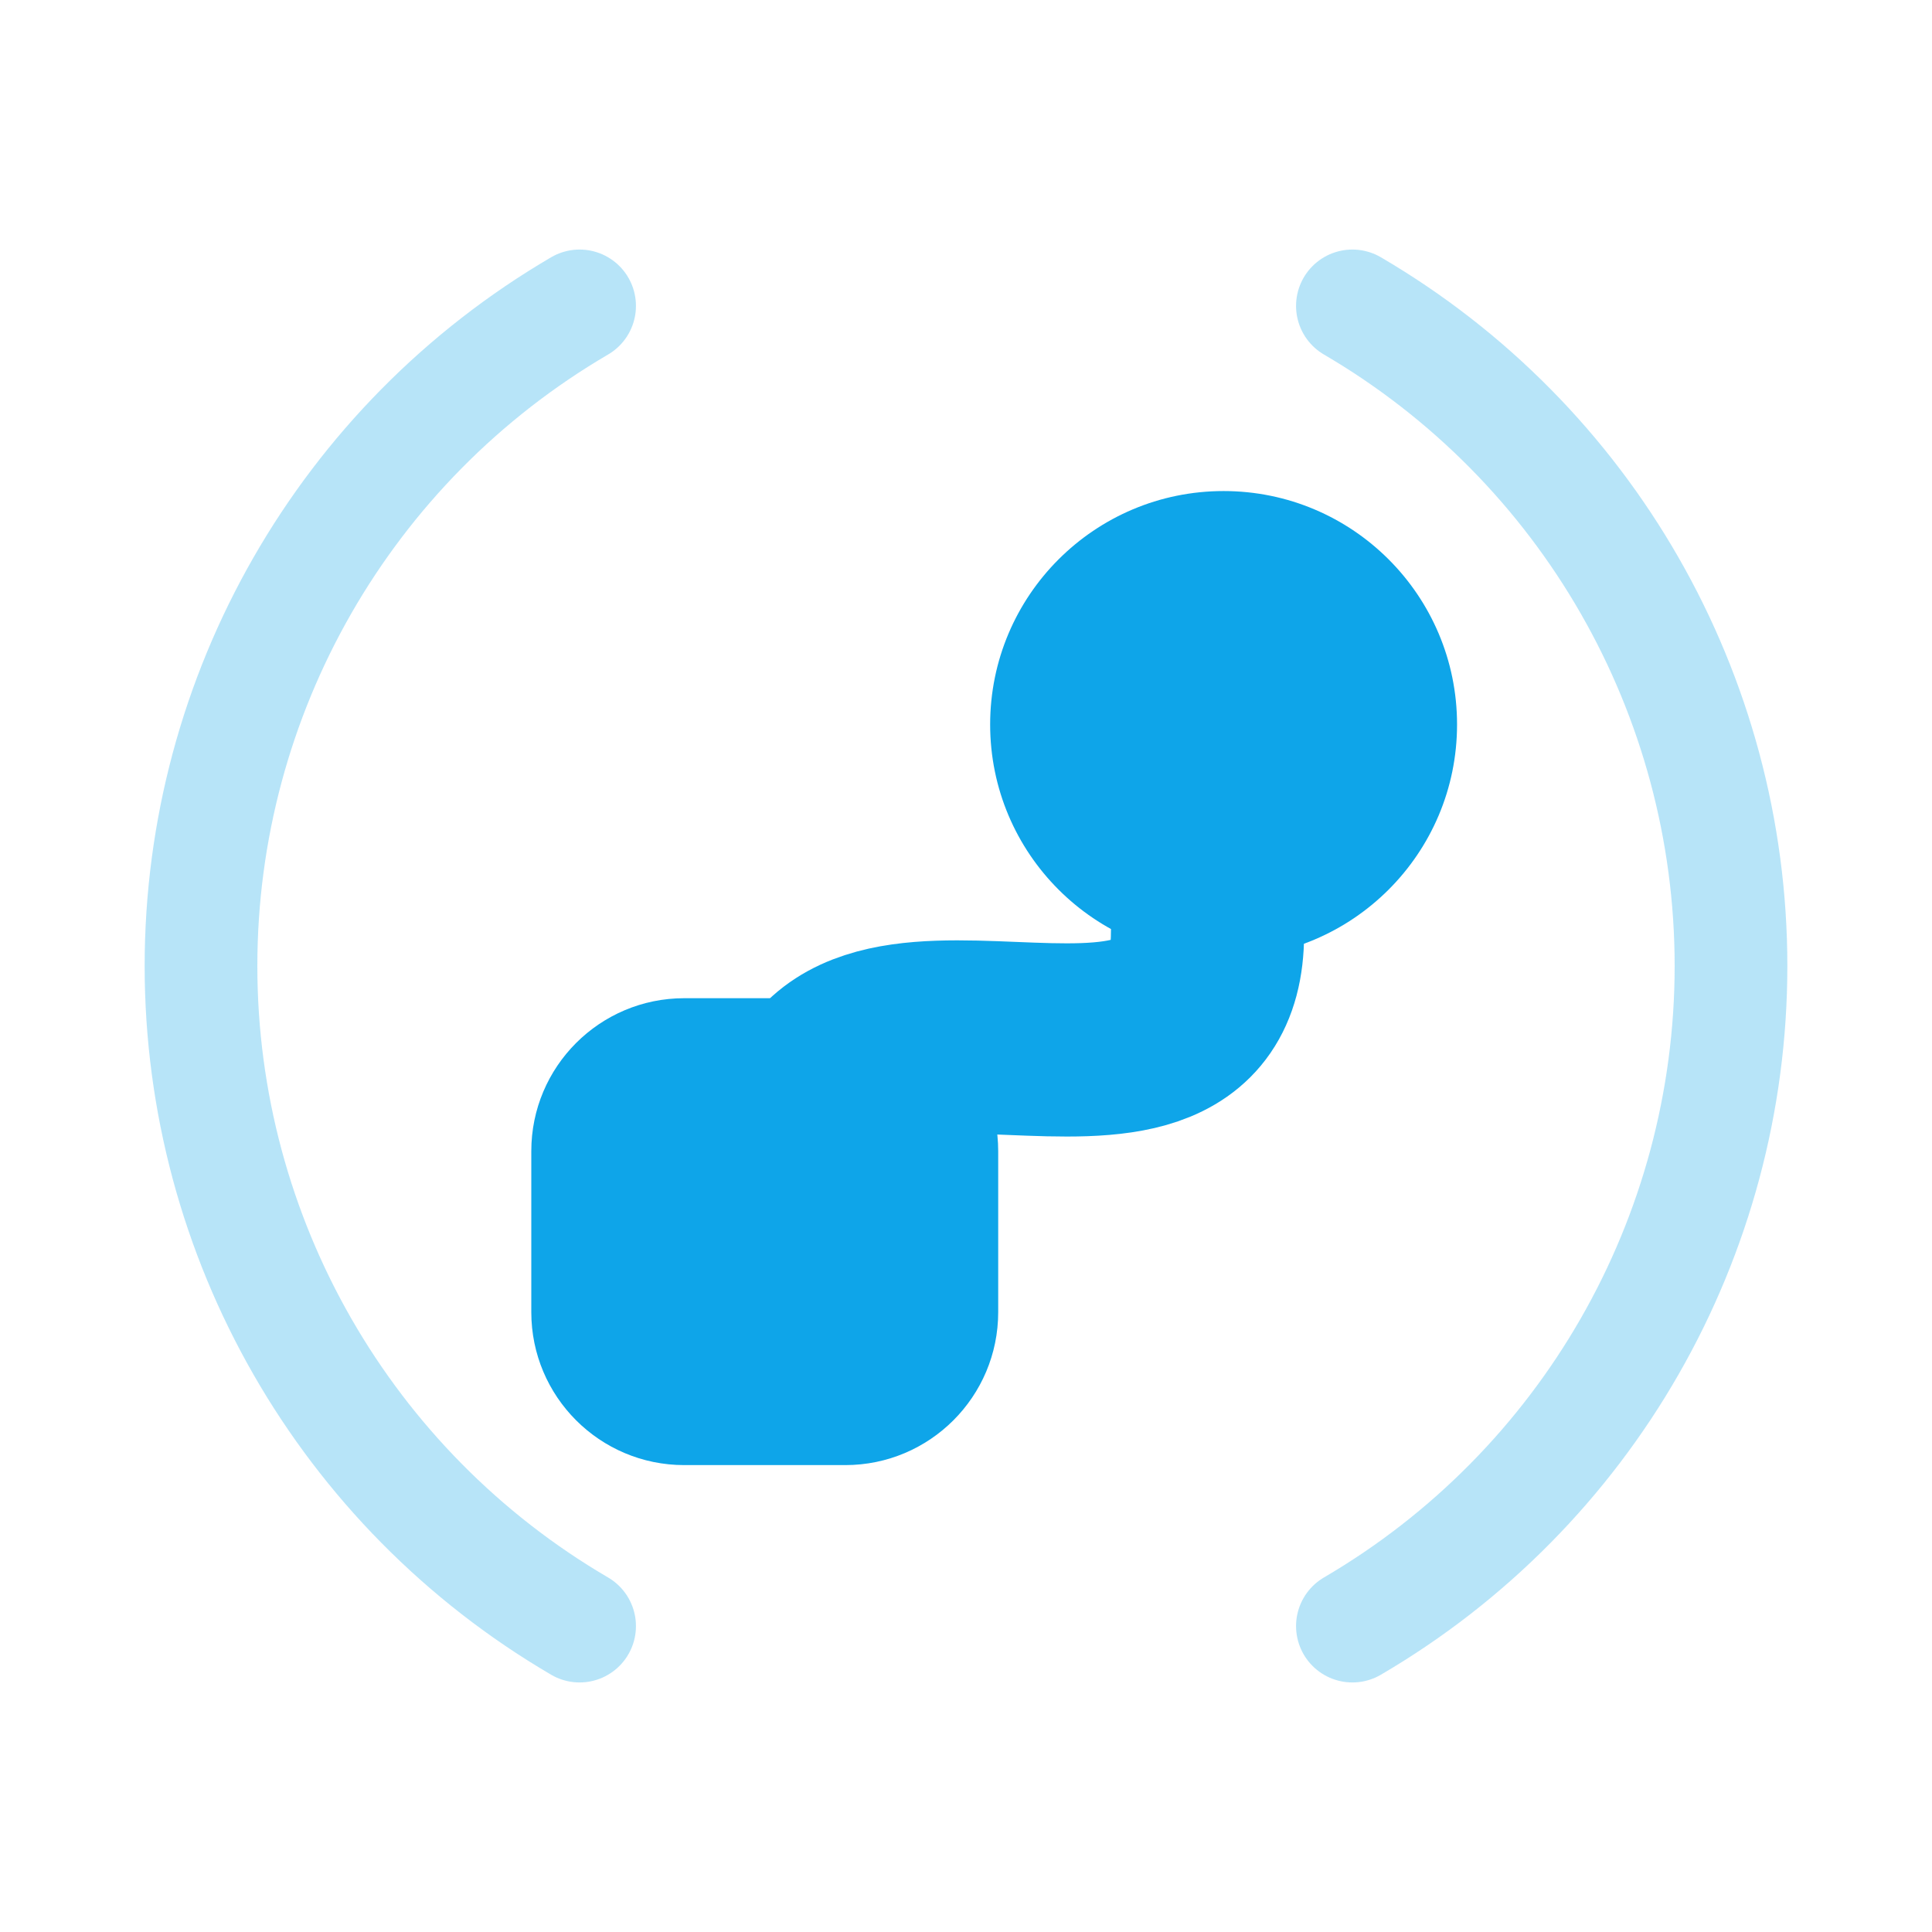
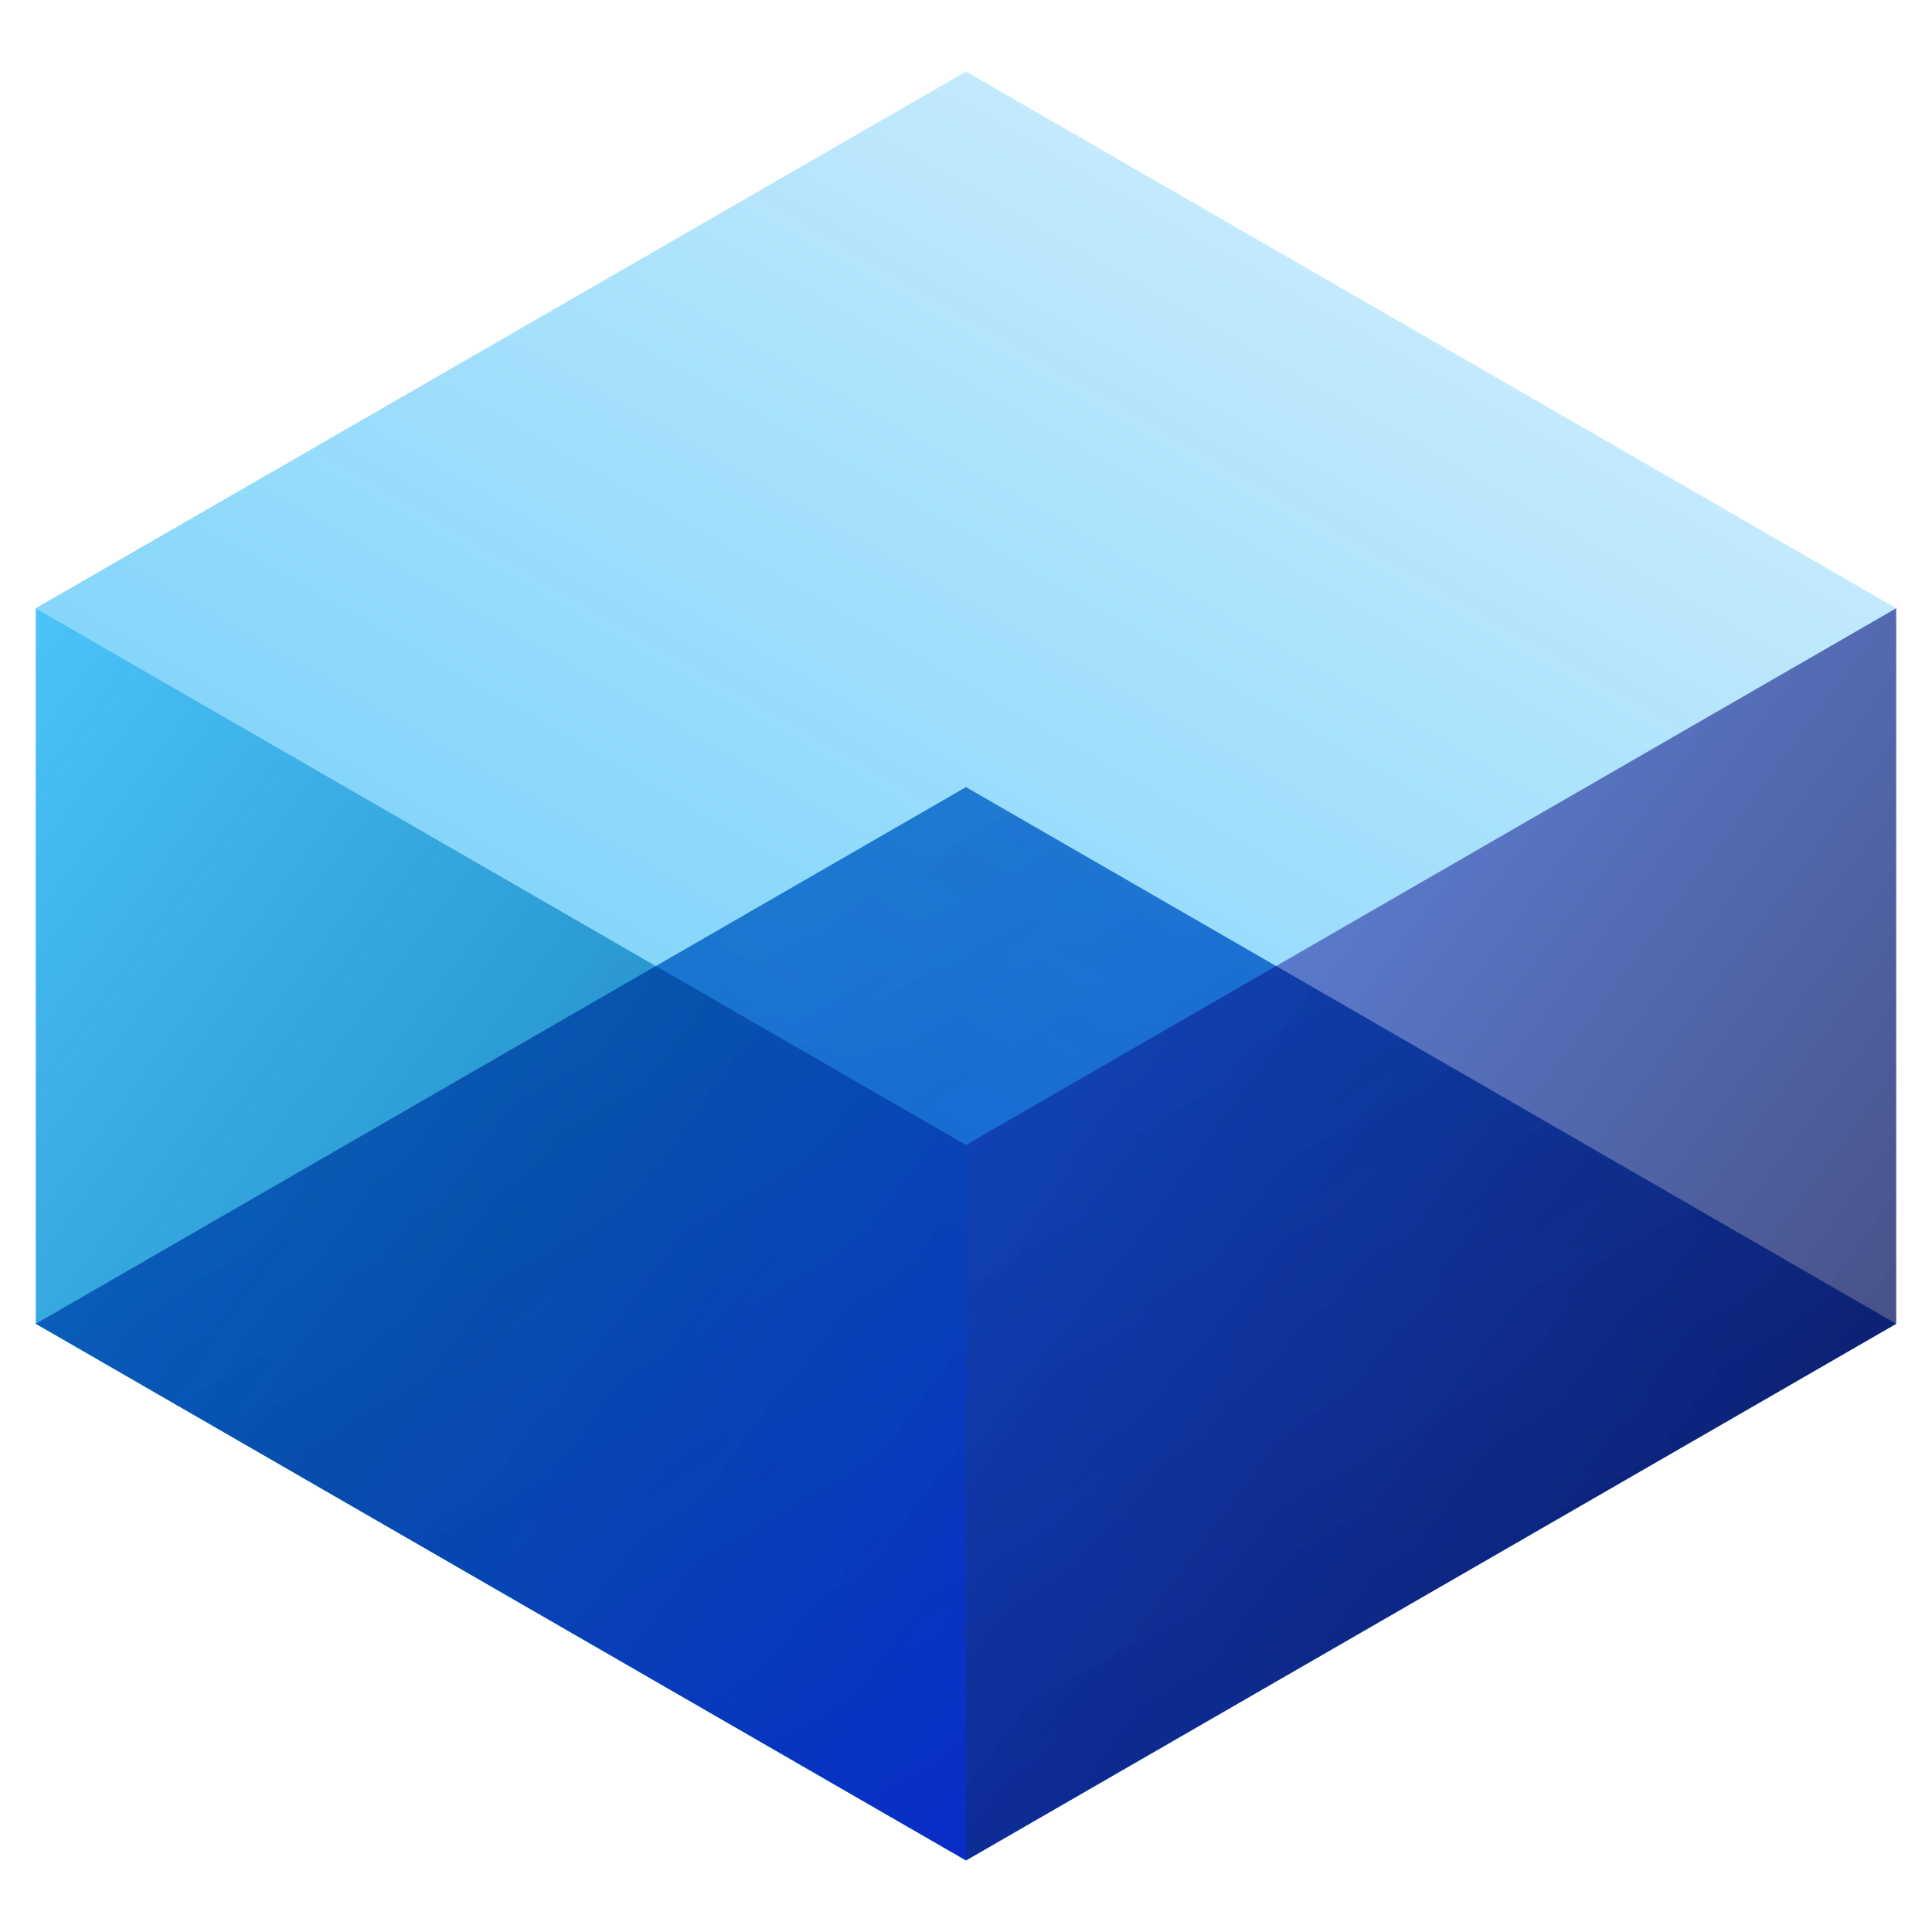
- <svg xmlns="http://www.w3.org/2000/svg" viewBox="0 0 24 24" fill="none">
-   <g stroke="#0ea5e9" stroke-width="1.4" stroke-linecap="round" opacity="0.3">
-     <path d="M16.8 3.8 A9.5 9.5 0 0 1 16.8 20.2" />
-     <path d="M7.2 20.2 A9.5 9.5 0 0 1 7.2 3.8" />
-   </g>
-   <path d="M15 11.6 C15 14.4 10.2 11.4 10 14.2" stroke="#0ea5e9" stroke-width="2.4" stroke-linecap="round" fill="none" />
-   <circle cx="15.2" cy="9" r="2.9" fill="#0ea5e9" />
-   <rect x="6.6" y="12.4" width="5.8" height="5.8" rx="1.9" fill="#0ea5e9" />
+ <svg xmlns="http://www.w3.org/2000/svg" viewBox="-135 -160 270 270" style="isolation:isolate">
+   <style>.s-light{stop-color:#38bdf8}.s-vivid{stop-color:#0284c7}.s-primary{stop-color:#2563eb}.s-deep{stop-color:#1d4ed8}.s-dark{stop-color:#1e1b4b}.s-highlight{stop-color:#e0f2fe}.blend{mix-blend-mode:multiply}@media (prefers-color-scheme:dark){.s-light{stop-color:#38bdf8}.s-vivid{stop-color:#0ea5e9}.s-primary{stop-color:#3b82f6}.s-deep{stop-color:#1d4ed8}.s-dark{stop-color:#0f172a}.s-highlight{stop-color:#bae6fd}.blend{mix-blend-mode:screen}}</style>
+   <defs>
+     <linearGradient id="frontLeft" x1="0%" y1="0%" x2="100%" y2="100%">
+       <stop offset="0%" class="s-light" stop-opacity="0.9" />
+       <stop offset="50%" class="s-vivid" stop-opacity="0.85" />
+       <stop offset="100%" class="s-primary" stop-opacity="0.95" />
+     </linearGradient>
+     <linearGradient id="frontBottom" x1="0%" y1="0%" x2="100%" y2="100%">
+       <stop offset="0%" class="s-vivid" stop-opacity="0.8" />
+       <stop offset="100%" class="s-deep" stop-opacity="0.95" />
+     </linearGradient>
+     <linearGradient id="backTop" x1="0%" y1="100%" x2="100%" y2="0%">
+       <stop offset="0%" class="s-light" stop-opacity="0.75" />
+       <stop offset="100%" class="s-highlight" stop-opacity="0.85" />
+     </linearGradient>
+     <linearGradient id="backRight" x1="0%" y1="0%" x2="100%" y2="100%">
+       <stop offset="0%" class="s-primary" stop-opacity="0.7" />
+       <stop offset="100%" class="s-dark" stop-opacity="0.85" />
+     </linearGradient>
+   </defs>
+   <path d="M-130 -75L0 -150L130 -75L0 0Z" fill="url(#backTop)" />
+   <path d="M130 -75L130 25L0 100L0 0Z" fill="url(#backRight)" class="blend" />
+   <path d="M-130 -75L-130 25L0 100L0 0Z" fill="url(#frontLeft)" />
+   <path d="M-130 25L0 100L130 25L0 -50Z" fill="url(#frontBottom)" class="blend" />
</svg>
